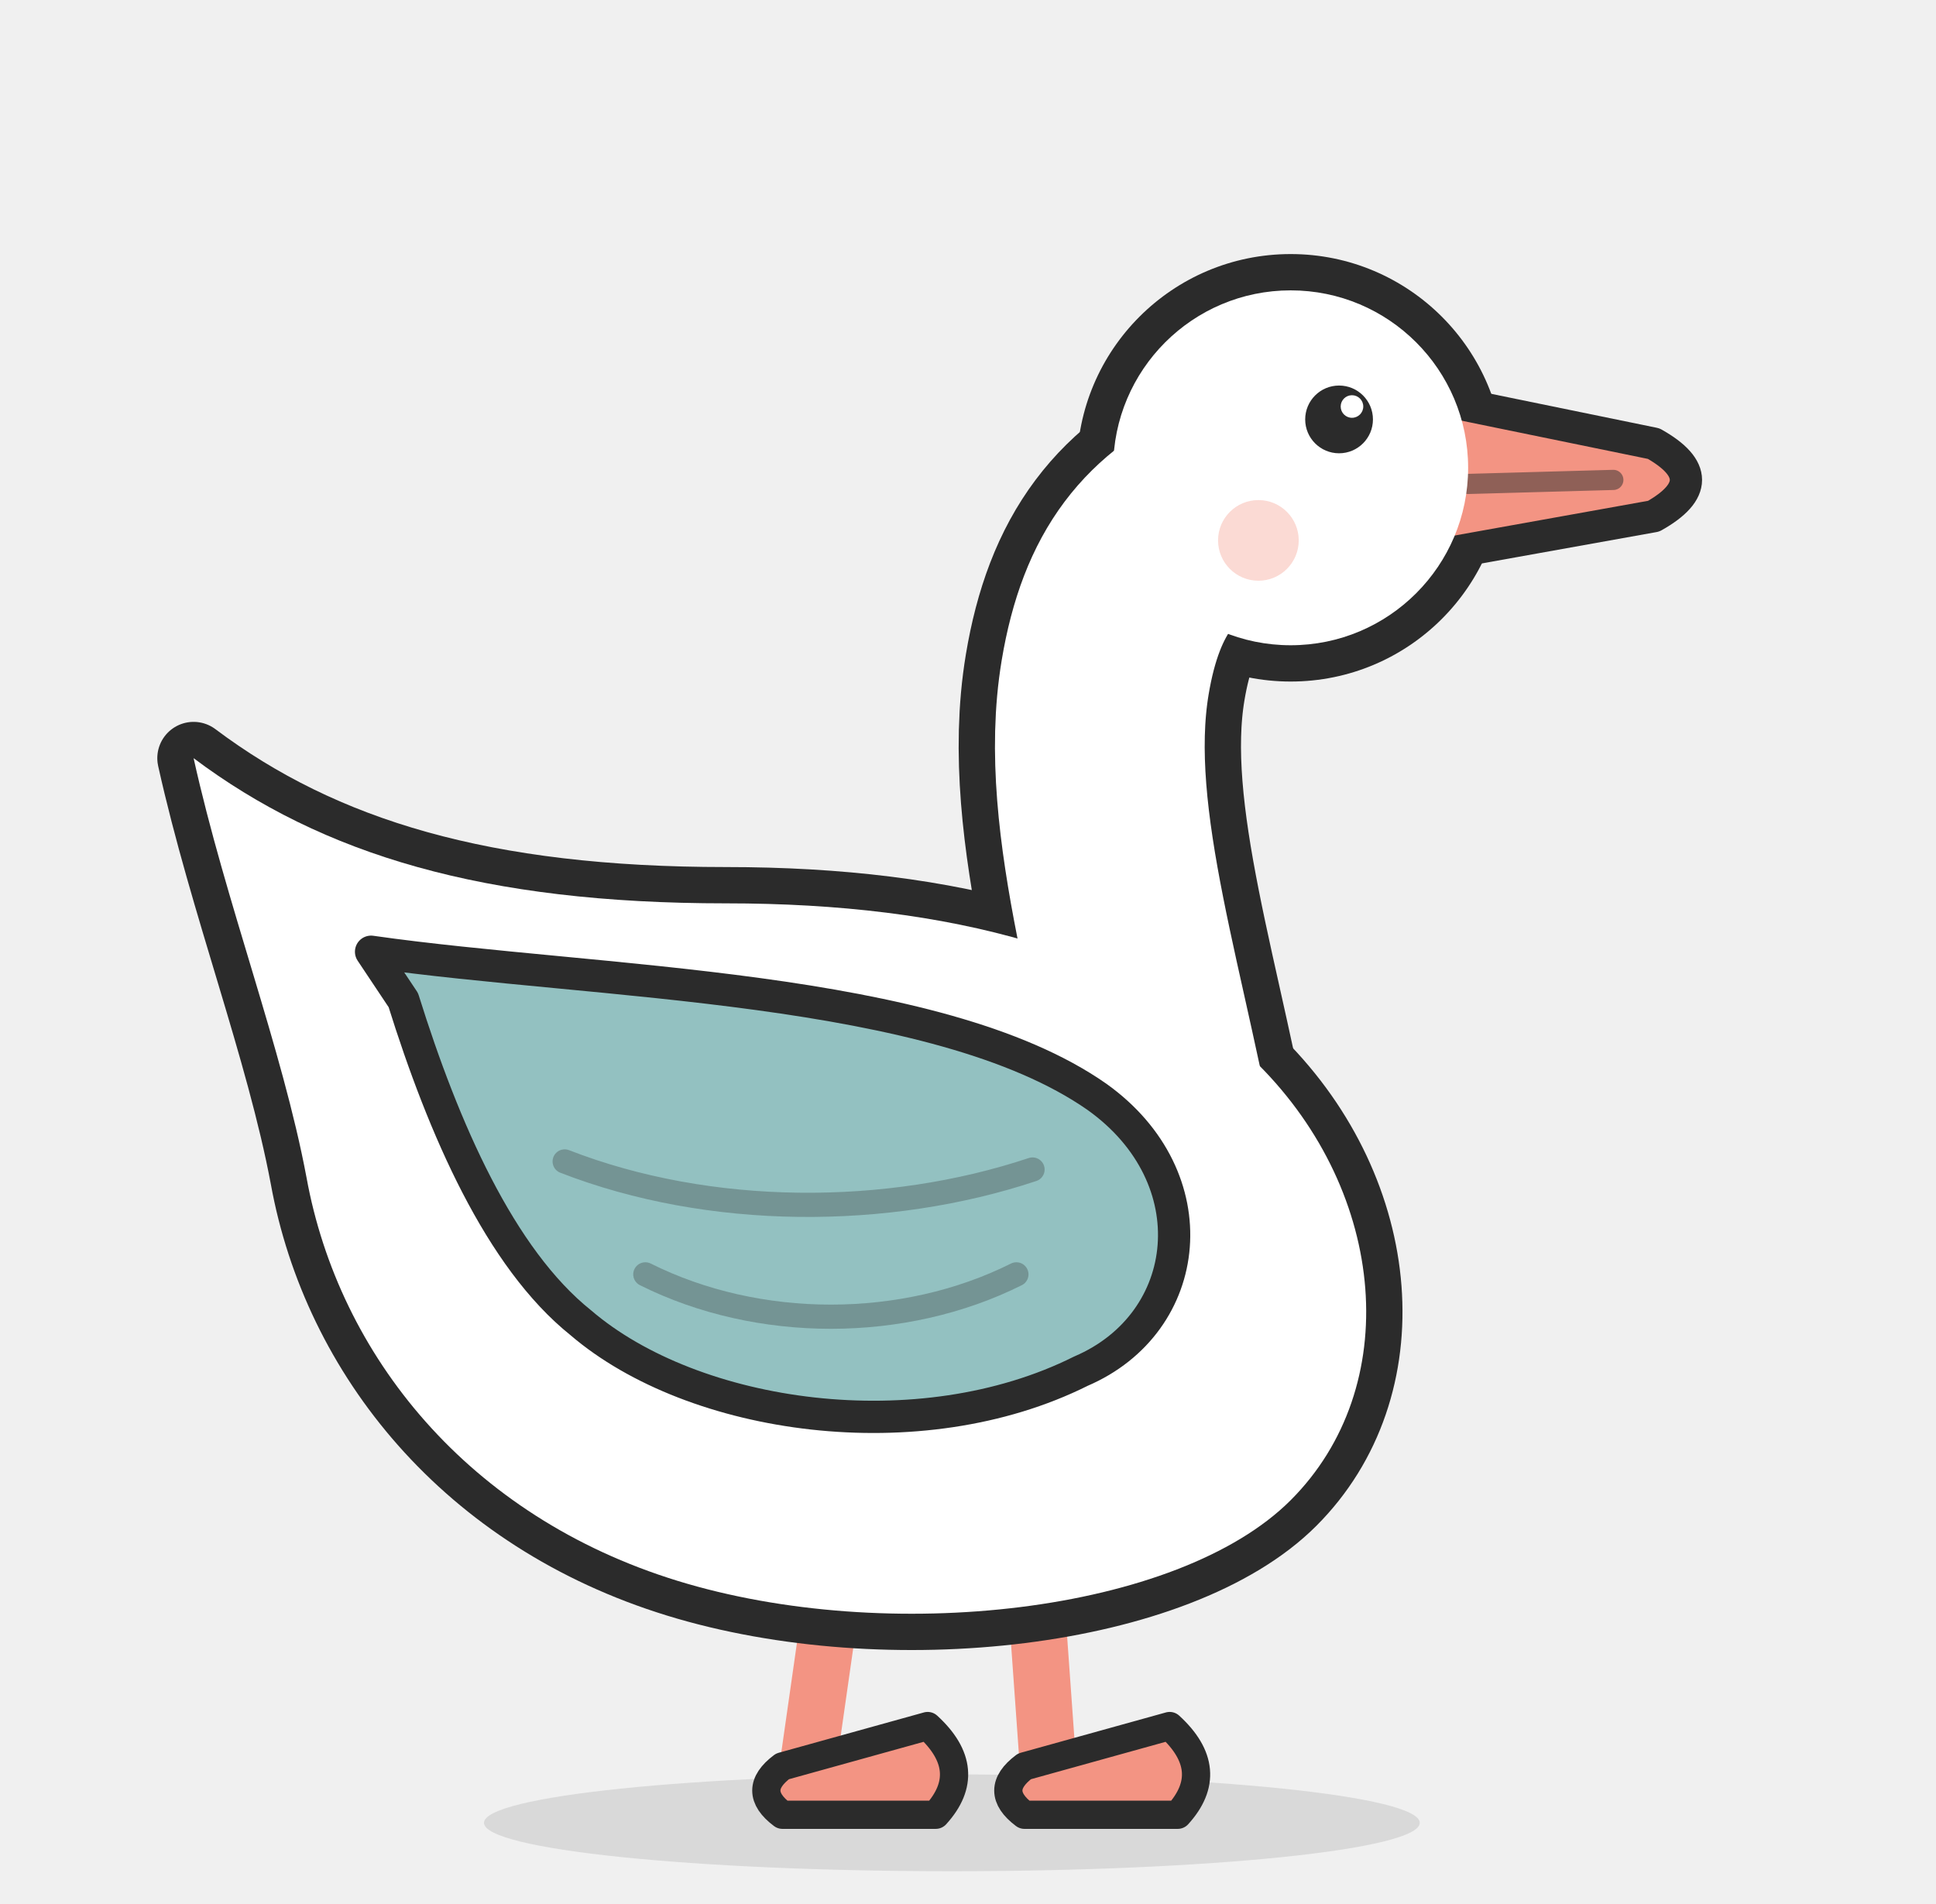
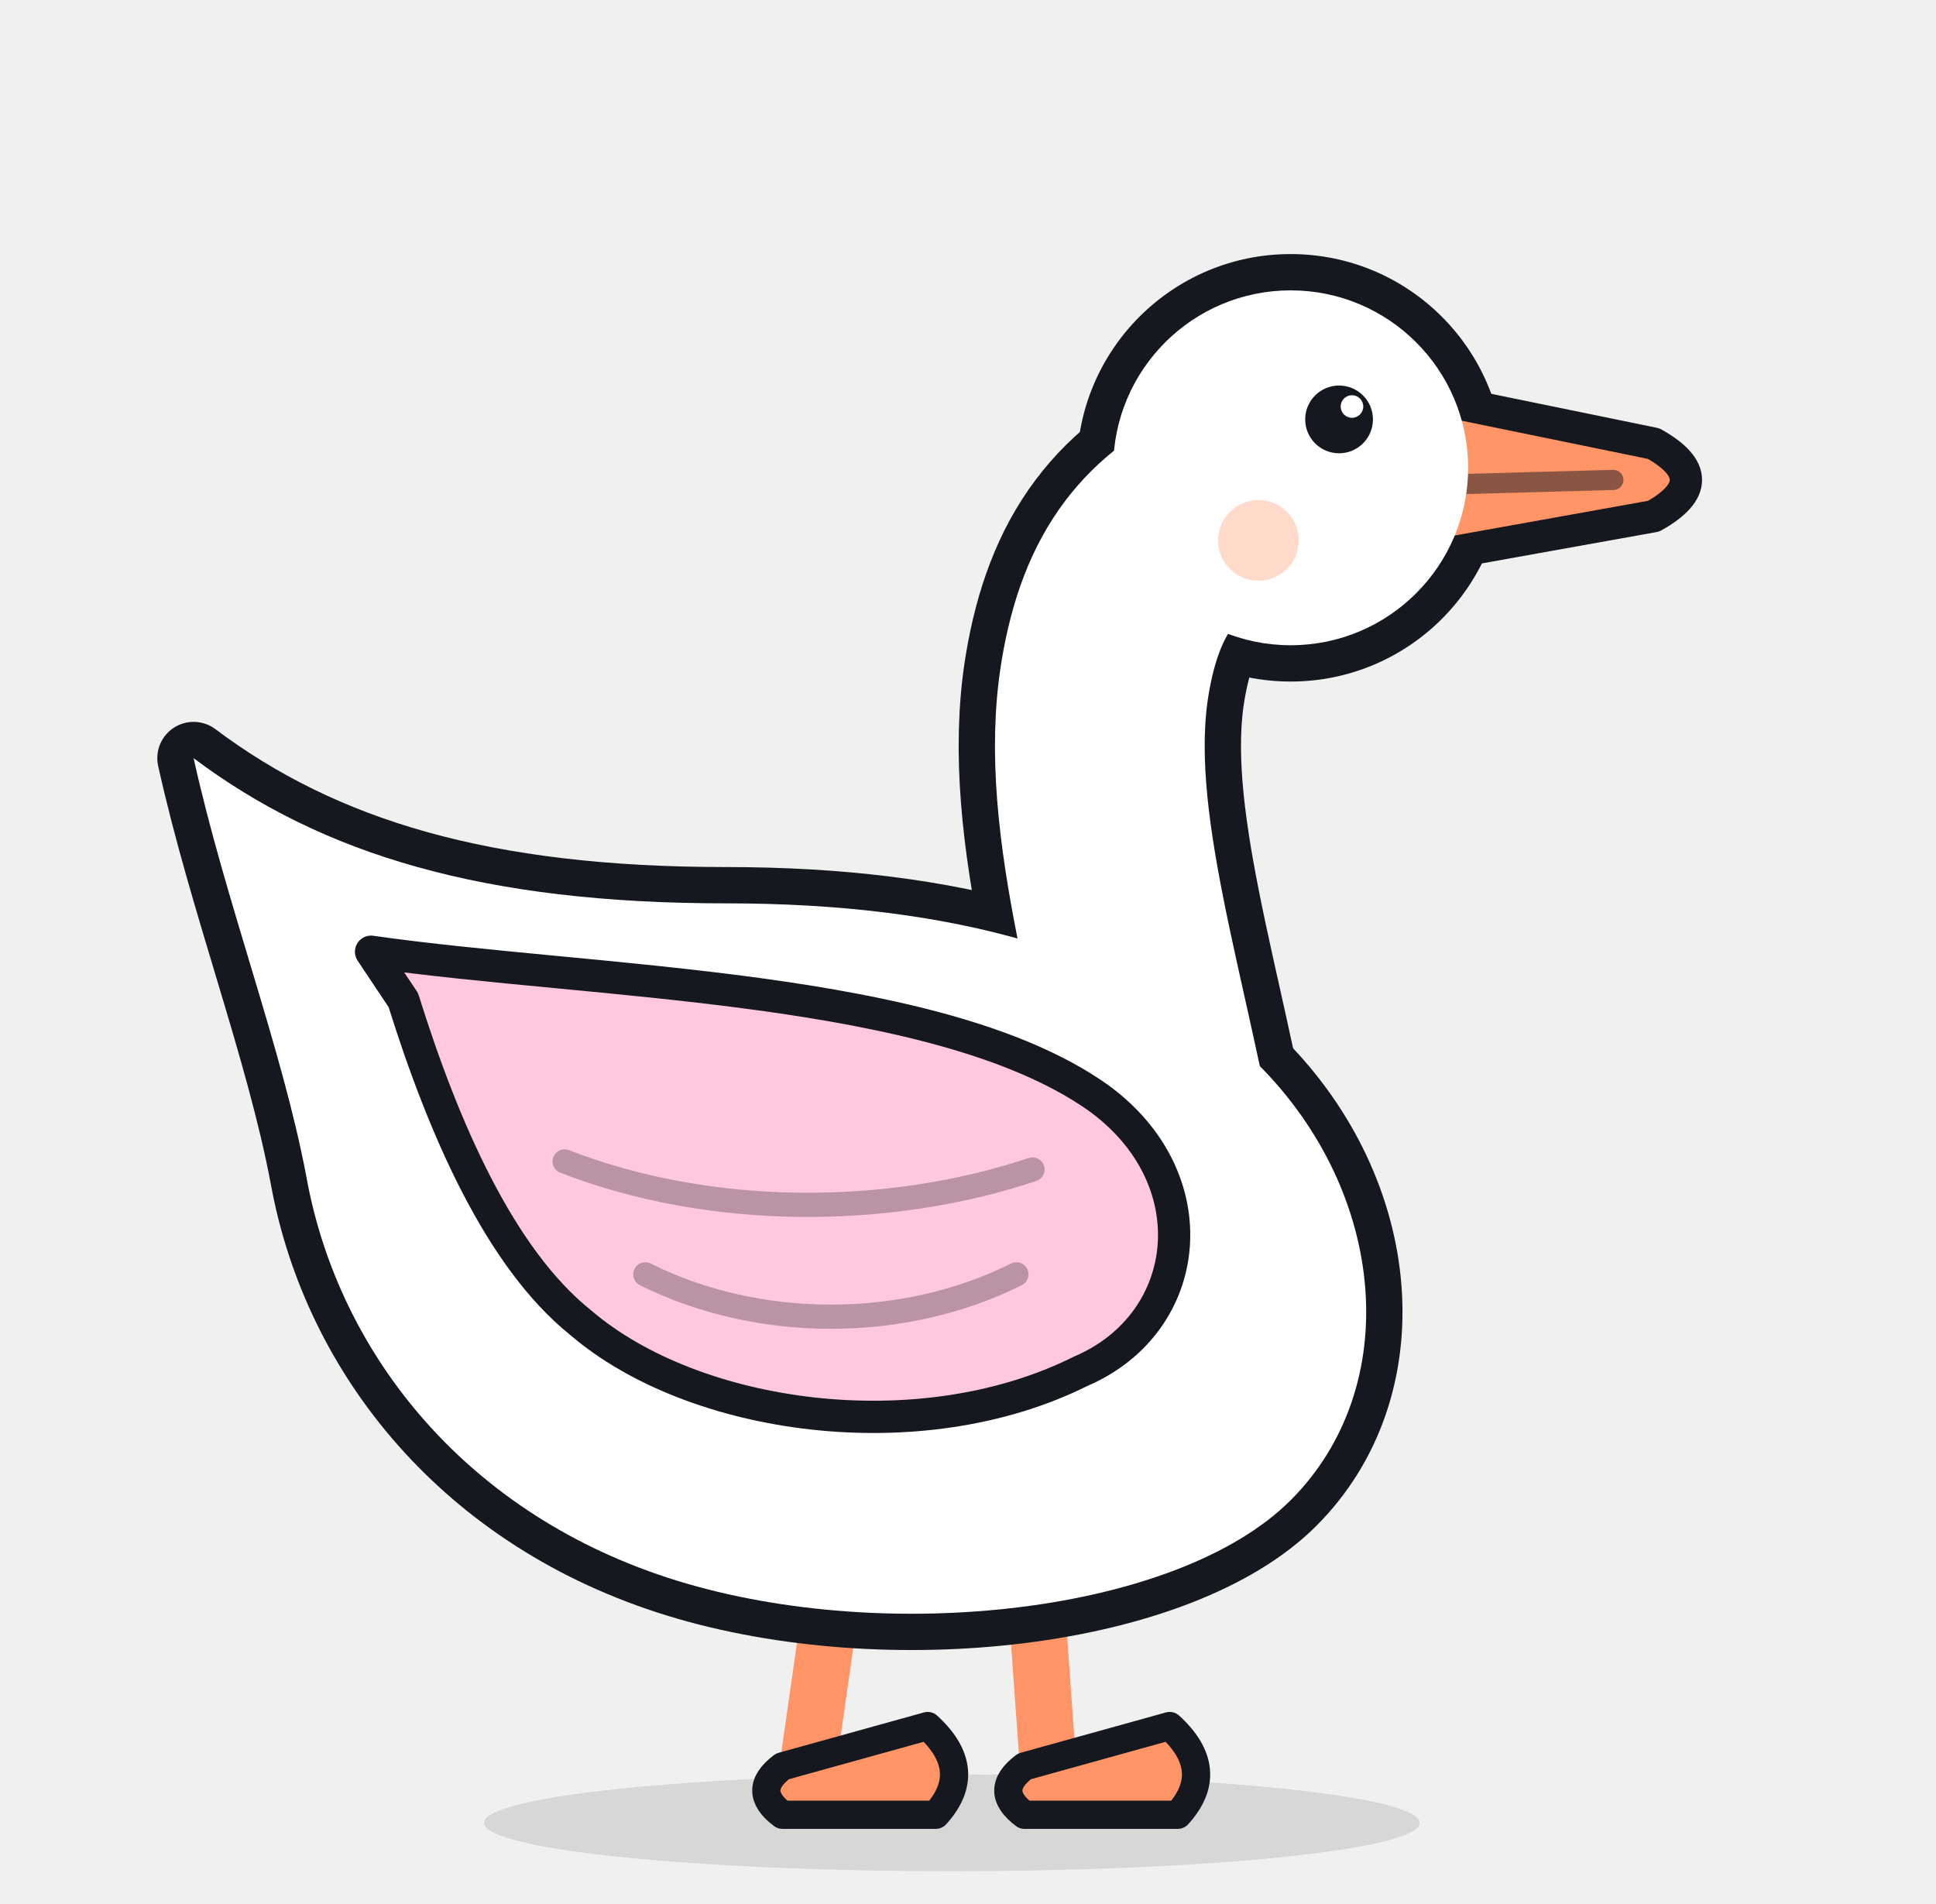
<svg xmlns="http://www.w3.org/2000/svg" width="480" height="472" class="gans" viewBox="0 -8 240 236" role="img" aria-label="Gans, stand">
  <g>
-     <ellipse cx="118" cy="218" rx="58" ry="6" fill="#2b2b2b" opacity=".12" />
+     <ellipse cx="118" cy="218" rx="58" ry="6" fill="#16181f" opacity=".12" />
    <g class="gans-legs">
-       <path d="M104 184 L100 212" stroke="#f39483" stroke-width="7" stroke-linecap="round" />
-       <path d="M97 211 L115 206 Q121 211.5 116 217 L97 217 Q93 214 97 211 Z" fill="#f39483" stroke="#2b2b2b" stroke-width="3.5" stroke-linejoin="round" />
-       <path d="M128 184 L130 212" stroke="#f39483" stroke-width="7" stroke-linecap="round" />
-       <path d="M127 211 L145 206 Q151 211.5 146 217 L127 217 Q123 214 127 211 Z" fill="#f39483" stroke="#2b2b2b" stroke-width="3.5" stroke-linejoin="round" />
+       <path d="M104 184 L100 212" stroke="#ff9466" stroke-width="7" stroke-linecap="round" />
+       <path d="M97 211 L115 206 Q121 211.5 116 217 L97 217 Q93 214 97 211 Z" fill="#ff9466" stroke="#16181f" stroke-width="3.5" stroke-linejoin="round" />
+       <path d="M128 184 L130 212" stroke="#ff9466" stroke-width="7" stroke-linecap="round" />
+       <path d="M127 211 L145 206 Q151 211.5 146 217 L127 217 Q123 214 127 211 Z" fill="#ff9466" stroke="#16181f" stroke-width="3.5" stroke-linejoin="round" />
    </g>
    <g class="gans-body">
-       <path d="M24 86 C40 98 60 104 90 104 C118 104 140 110 156 124 C172 140 174 164 160 178 C146 192 110 196 84 188 C58 180 42 160 38 138 C35 122 28 104 24 86 Z" fill="#2b2b2b" stroke="#2b2b2b" stroke-width="9" stroke-linejoin="round" />
-       <path d="M146 140 C142 116 134 94 137 76 C139 64 144 58 153 54" fill="none" stroke="#2b2b2b" stroke-width="35" stroke-linecap="round" />
+       <path d="M24 86 C40 98 60 104 90 104 C118 104 140 110 156 124 C172 140 174 164 160 178 C146 192 110 196 84 188 C58 180 42 160 38 138 C35 122 28 104 24 86 Z" fill="#16181f" stroke="#16181f" stroke-width="9" stroke-linejoin="round" />
+       <path d="M146 140 C142 116 134 94 137 76 C139 64 144 58 153 54" fill="none" stroke="#16181f" stroke-width="35" stroke-linecap="round" />
      <g class="gans-head">
-         <circle cx="160" cy="50" r="26.5" fill="#2b2b2b" />
+         <circle cx="160" cy="50" r="26.5" fill="#16181f" />
      </g>
      <path d="M24 86 C40 98 60 104 90 104 C118 104 140 110 156 124 C172 140 174 164 160 178 C146 192 110 196 84 188 C58 180 42 160 38 138 C35 122 28 104 24 86 Z" fill="#ffffff" />
      <path d="M146 140 C142 116 134 94 137 76 C139 64 144 58 153 54" fill="none" stroke="#ffffff" stroke-width="26" stroke-linecap="round" />
      <g class="gans-head">
        <g class="gans-beak">
-           <path d="M166 39 L205 47 Q213 51.5 205 56 L166 63 Z" fill="#f39483" stroke="#2b2b2b" stroke-width="4" stroke-linejoin="round" />
-           <path d="M182 52 L200 51.5" stroke="#2b2b2b" stroke-width="2.5" stroke-linecap="round" opacity=".5" />
+           <path d="M166 39 L205 47 Q213 51.5 205 56 L166 63 Z" fill="#ff9466" stroke="#16181f" stroke-width="4" stroke-linejoin="round" />
+           <path d="M182 52 L200 51.5" stroke="#16181f" stroke-width="2.5" stroke-linecap="round" opacity=".5" />
        </g>
        <circle cx="160" cy="50" r="22" fill="#ffffff" />
        <g class="gans-eye">
-           <circle cx="166" cy="44" r="4.2" fill="#2b2b2b" />
+           <circle cx="166" cy="44" r="4.2" fill="#16181f" />
          <circle cx="167.6" cy="42.4" r="1.4" fill="#ffffff" />
        </g>
-         <circle cx="156" cy="59" r="5" fill="#f39483" opacity=".35" />
+         <circle cx="156" cy="59" r="5" fill="#ff9466" opacity=".35" />
      </g>
-       <path d="M46 110 C74 114 116 114 136 128 C150 138 148 156 134 162 C114 172 86 168 72 156 C62 148 55 132 50 116 Z" fill="#93c1c1" stroke="#2b2b2b" stroke-width="4" stroke-linejoin="round" />
-       <path d="M80 150 C94 157 112 157 126 150 M70 136 C88 143 110 143 128 137" fill="none" stroke="#2b2b2b" stroke-width="3" stroke-linecap="round" opacity=".3" />
+       <path d="M46 110 C74 114 116 114 136 128 C150 138 148 156 134 162 C114 172 86 168 72 156 C62 148 55 132 50 116 Z" fill="#ffc8de" stroke="#16181f" stroke-width="4" stroke-linejoin="round" />
+       <path d="M80 150 C94 157 112 157 126 150 M70 136 C88 143 110 143 128 137" fill="none" stroke="#16181f" stroke-width="3" stroke-linecap="round" opacity=".3" />
    </g>
  </g>
</svg>
